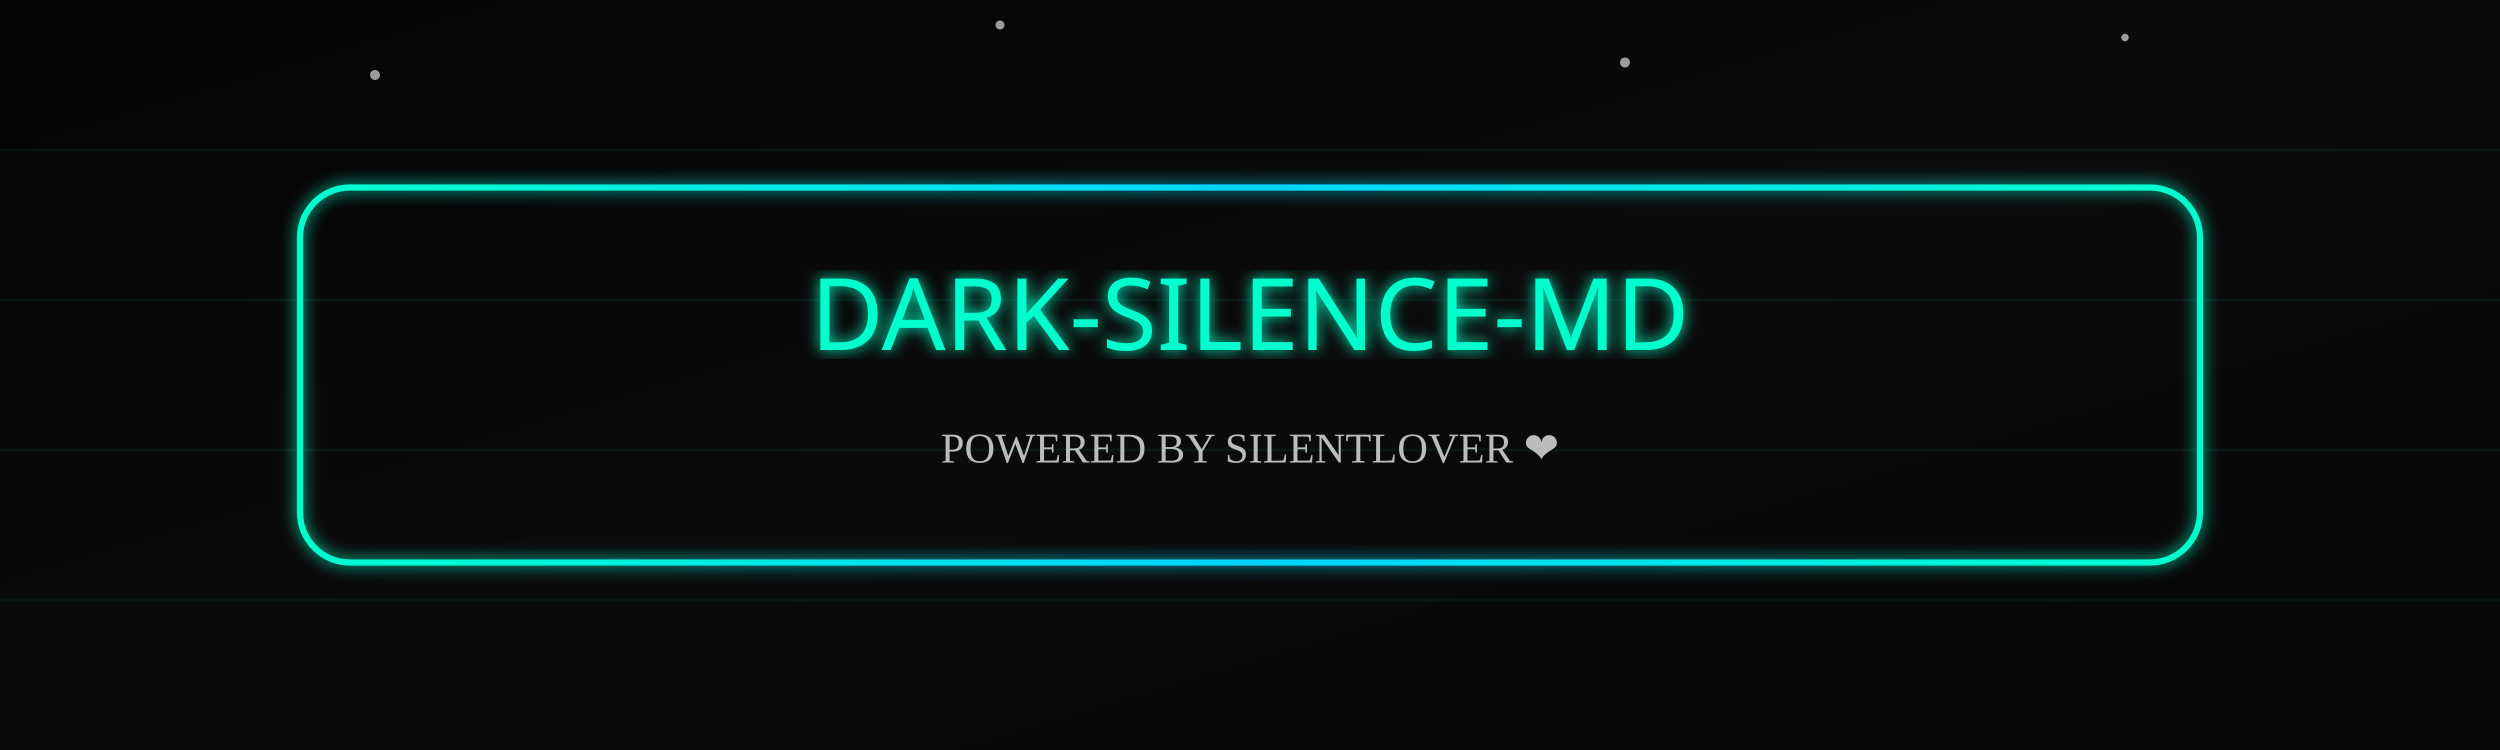
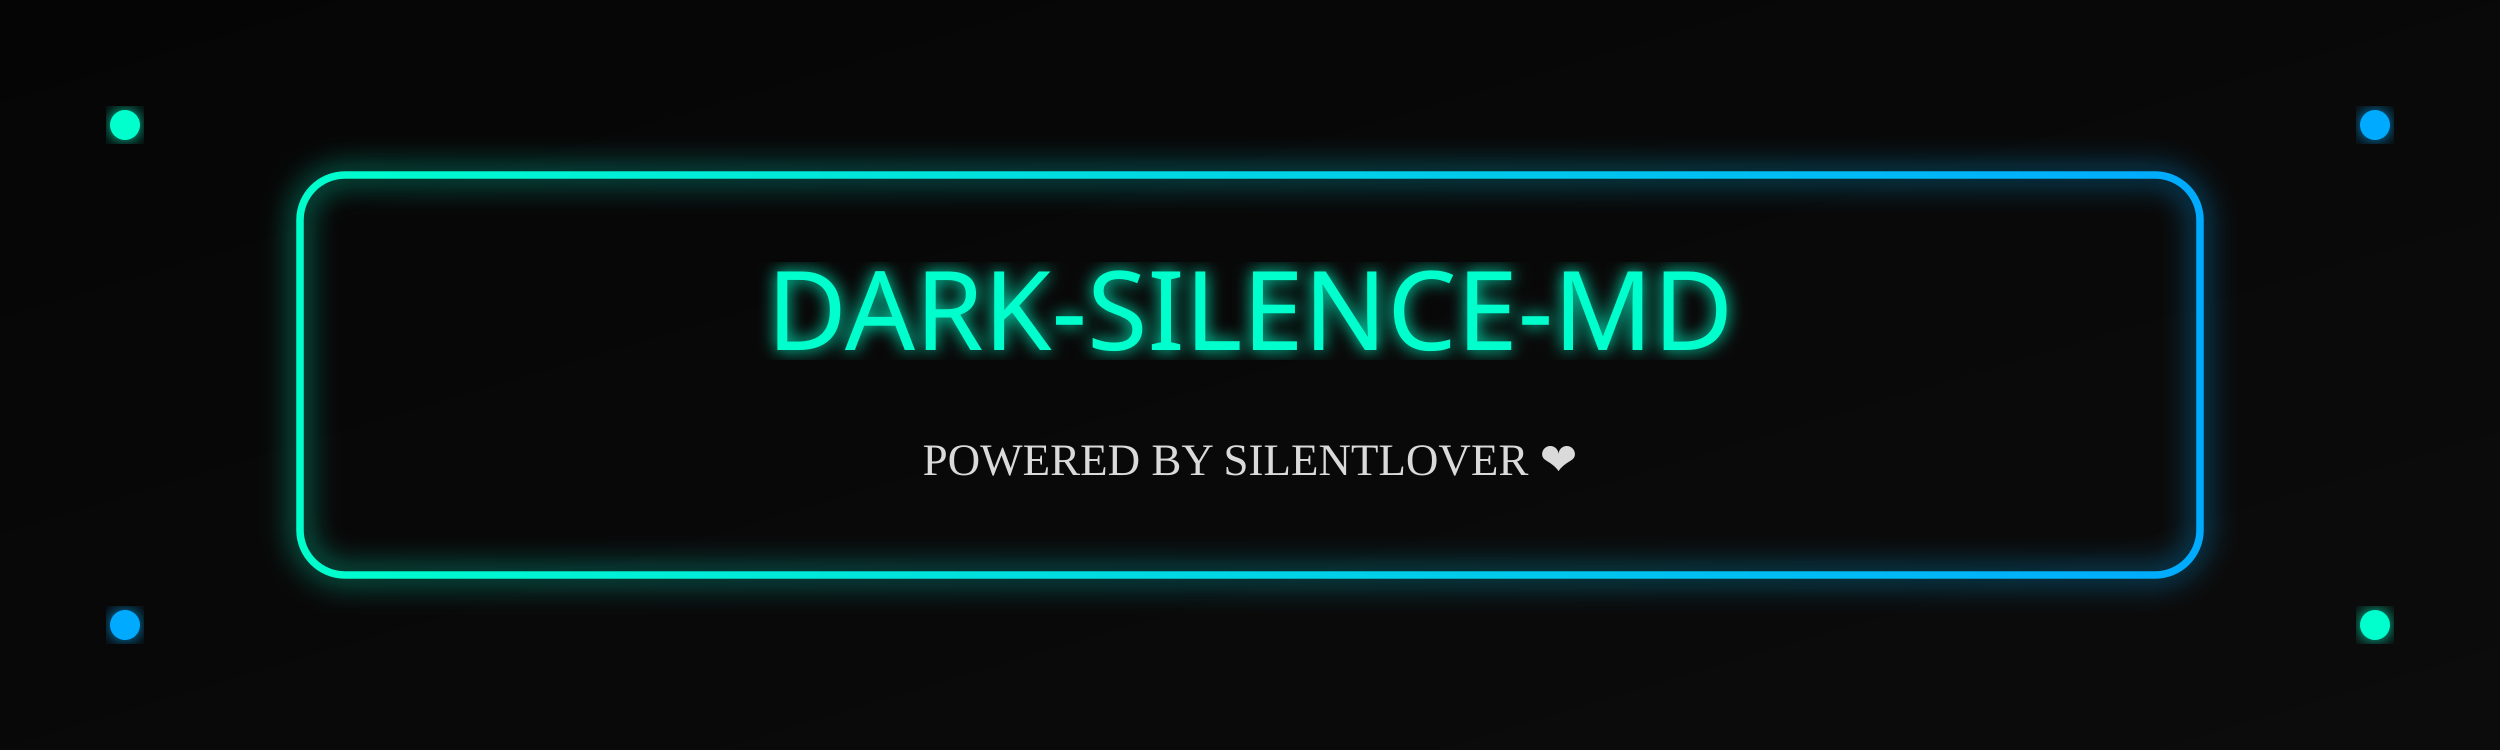
<svg xmlns="http://www.w3.org/2000/svg" width="1000" height="300" viewBox="0 0 1000 300">
  <defs>
    <linearGradient id="bg" x1="0" y1="0" x2="1" y2="1">
-       <stop offset="0%" stop-color="#040404" />
-       <stop offset="50%" stop-color="#0b0b0b" />
-       <stop offset="100%" stop-color="#070707" />
+       <stop offset="0%" stop-color="#050505" />
+       <stop offset="100%" stop-color="#0c0c0c" />
    </linearGradient>
    <linearGradient id="neon" x1="0" y1="0" x2="1" y2="0">
-       <stop offset="0%" stop-color="#00ffcc" />
-       <stop offset="50%" stop-color="#00d4ff" />
-       <stop offset="100%" stop-color="#00ffcc" />
+       <stop offset="0%" stop-color="#00ffcc">
+         <animate attributeName="stop-color" values="#00ffcc;#00aaff;#00ffcc" dur="4s" repeatCount="indefinite" />
+       </stop>
+       <stop offset="100%" stop-color="#00aaff">
+         <animate attributeName="stop-color" values="#00aaff;#00ffcc;#00aaff" dur="4s" repeatCount="indefinite" />
+       </stop>
    </linearGradient>
    <filter id="glow">
-       <feGaussianBlur stdDeviation="3" result="b" />
+       <feGaussianBlur stdDeviation="3.5" result="blur" />
+       <feMerge>
+         <feMergeNode in="blur" />
+         <feMergeNode in="SourceGraphic" />
+       </feMerge>
+     </filter>
+     <filter id="pulse">
+       <feGaussianBlur stdDeviation="6" result="b" />
+       <feColorMatrix type="matrix" values="1 0 0 0 0                 0 1 0 0 0                 0 0 1 0 0                 0 0 0 0.8 0" />
      <feMerge>
        <feMergeNode in="b" />
        <feMergeNode in="SourceGraphic" />
      </feMerge>
    </filter>
  </defs>
  <rect width="1000" height="300" fill="url(#bg)" />
-   <g opacity="0.06" stroke="#00ffcc">
-     <path d="M0 60 H1000" />
-     <path d="M0 120 H1000" />
-     <path d="M0 180 H1000" />
-     <path d="M0 240 H1000" />
-   </g>
-   <rect x="-200" y="60" width="200" height="2" fill="#00ffcc" opacity="0.4">
-     <animate attributeName="x" from="-200" to="1000" dur="4s" repeatCount="indefinite" />
+   <circle cx="50" cy="50" r="6" fill="#00ffcc" filter="url(#glow)">
+     <animate attributeName="r" values="4;8;4" dur="2s" repeatCount="indefinite" />
+   </circle>
+   <circle cx="950" cy="50" r="6" fill="#00aaff" filter="url(#glow)">
+     <animate attributeName="r" values="4;8;4" dur="2s" repeatCount="indefinite" />
+   </circle>
+   <circle cx="50" cy="250" r="6" fill="#00aaff" filter="url(#glow)">
+     <animate attributeName="r" values="4;8;4" dur="2s" repeatCount="indefinite" />
+   </circle>
+   <circle cx="950" cy="250" r="6" fill="#00ffcc" filter="url(#glow)">
+     <animate attributeName="r" values="4;8;4" dur="2s" repeatCount="indefinite" />
+   </circle>
+   <rect x="120" y="70" width="760" height="160" rx="18" fill="none" stroke="url(#neon)" stroke-width="3" filter="url(#pulse)">
+     <animate attributeName="stroke-width" values="2;4;2" dur="3s" repeatCount="indefinite" />
  </rect>
-   <rect x="120" y="75" width="760" height="150" rx="20" fill="none" stroke="url(#neon)" stroke-width="2.5" filter="url(#glow)">
-   </rect>
-   <text x="500" y="140" text-anchor="middle" font-size="40" fill="#00ffcc" font-family="Verdana" filter="url(#glow)">
+   <text x="500" y="140" text-anchor="middle" font-size="44" fill="#00ffcc" font-family="Verdana" filter="url(#glow)">
    DARK-SILENCE-MD
  </text>
-   <text x="500" y="185" text-anchor="middle" font-size="17" fill="#cfcfcf" opacity="0.9">
+   <text x="500" y="190" text-anchor="middle" font-size="18" fill="#ffffff" opacity="0.85">
    POWERED BY SILENTLOVER ❤️
  </text>
-   <g fill="#ffffff" opacity="0.6">
-     <circle cx="150" cy="30" r="2">
-       <animate attributeName="cy" values="0;320" dur="6s" repeatCount="indefinite" />
-     </circle>
-     <circle cx="400" cy="10" r="1.8">
-       <animate attributeName="cy" values="0;320" dur="5s" repeatCount="indefinite" />
-     </circle>
-     <circle cx="650" cy="25" r="2">
-       <animate attributeName="cy" values="0;320" dur="7s" repeatCount="indefinite" />
-     </circle>
-     <circle cx="850" cy="15" r="1.5">
-       <animate attributeName="cy" values="0;320" dur="5.5s" repeatCount="indefinite" />
-     </circle>
-   </g>
+   <rect x="-200" y="60" width="200" height="3" fill="#00ffcc" opacity="0.5">
+     <animate attributeName="x" from="-200" to="1000" dur="3s" repeatCount="indefinite" />
+   </rect>
</svg>
